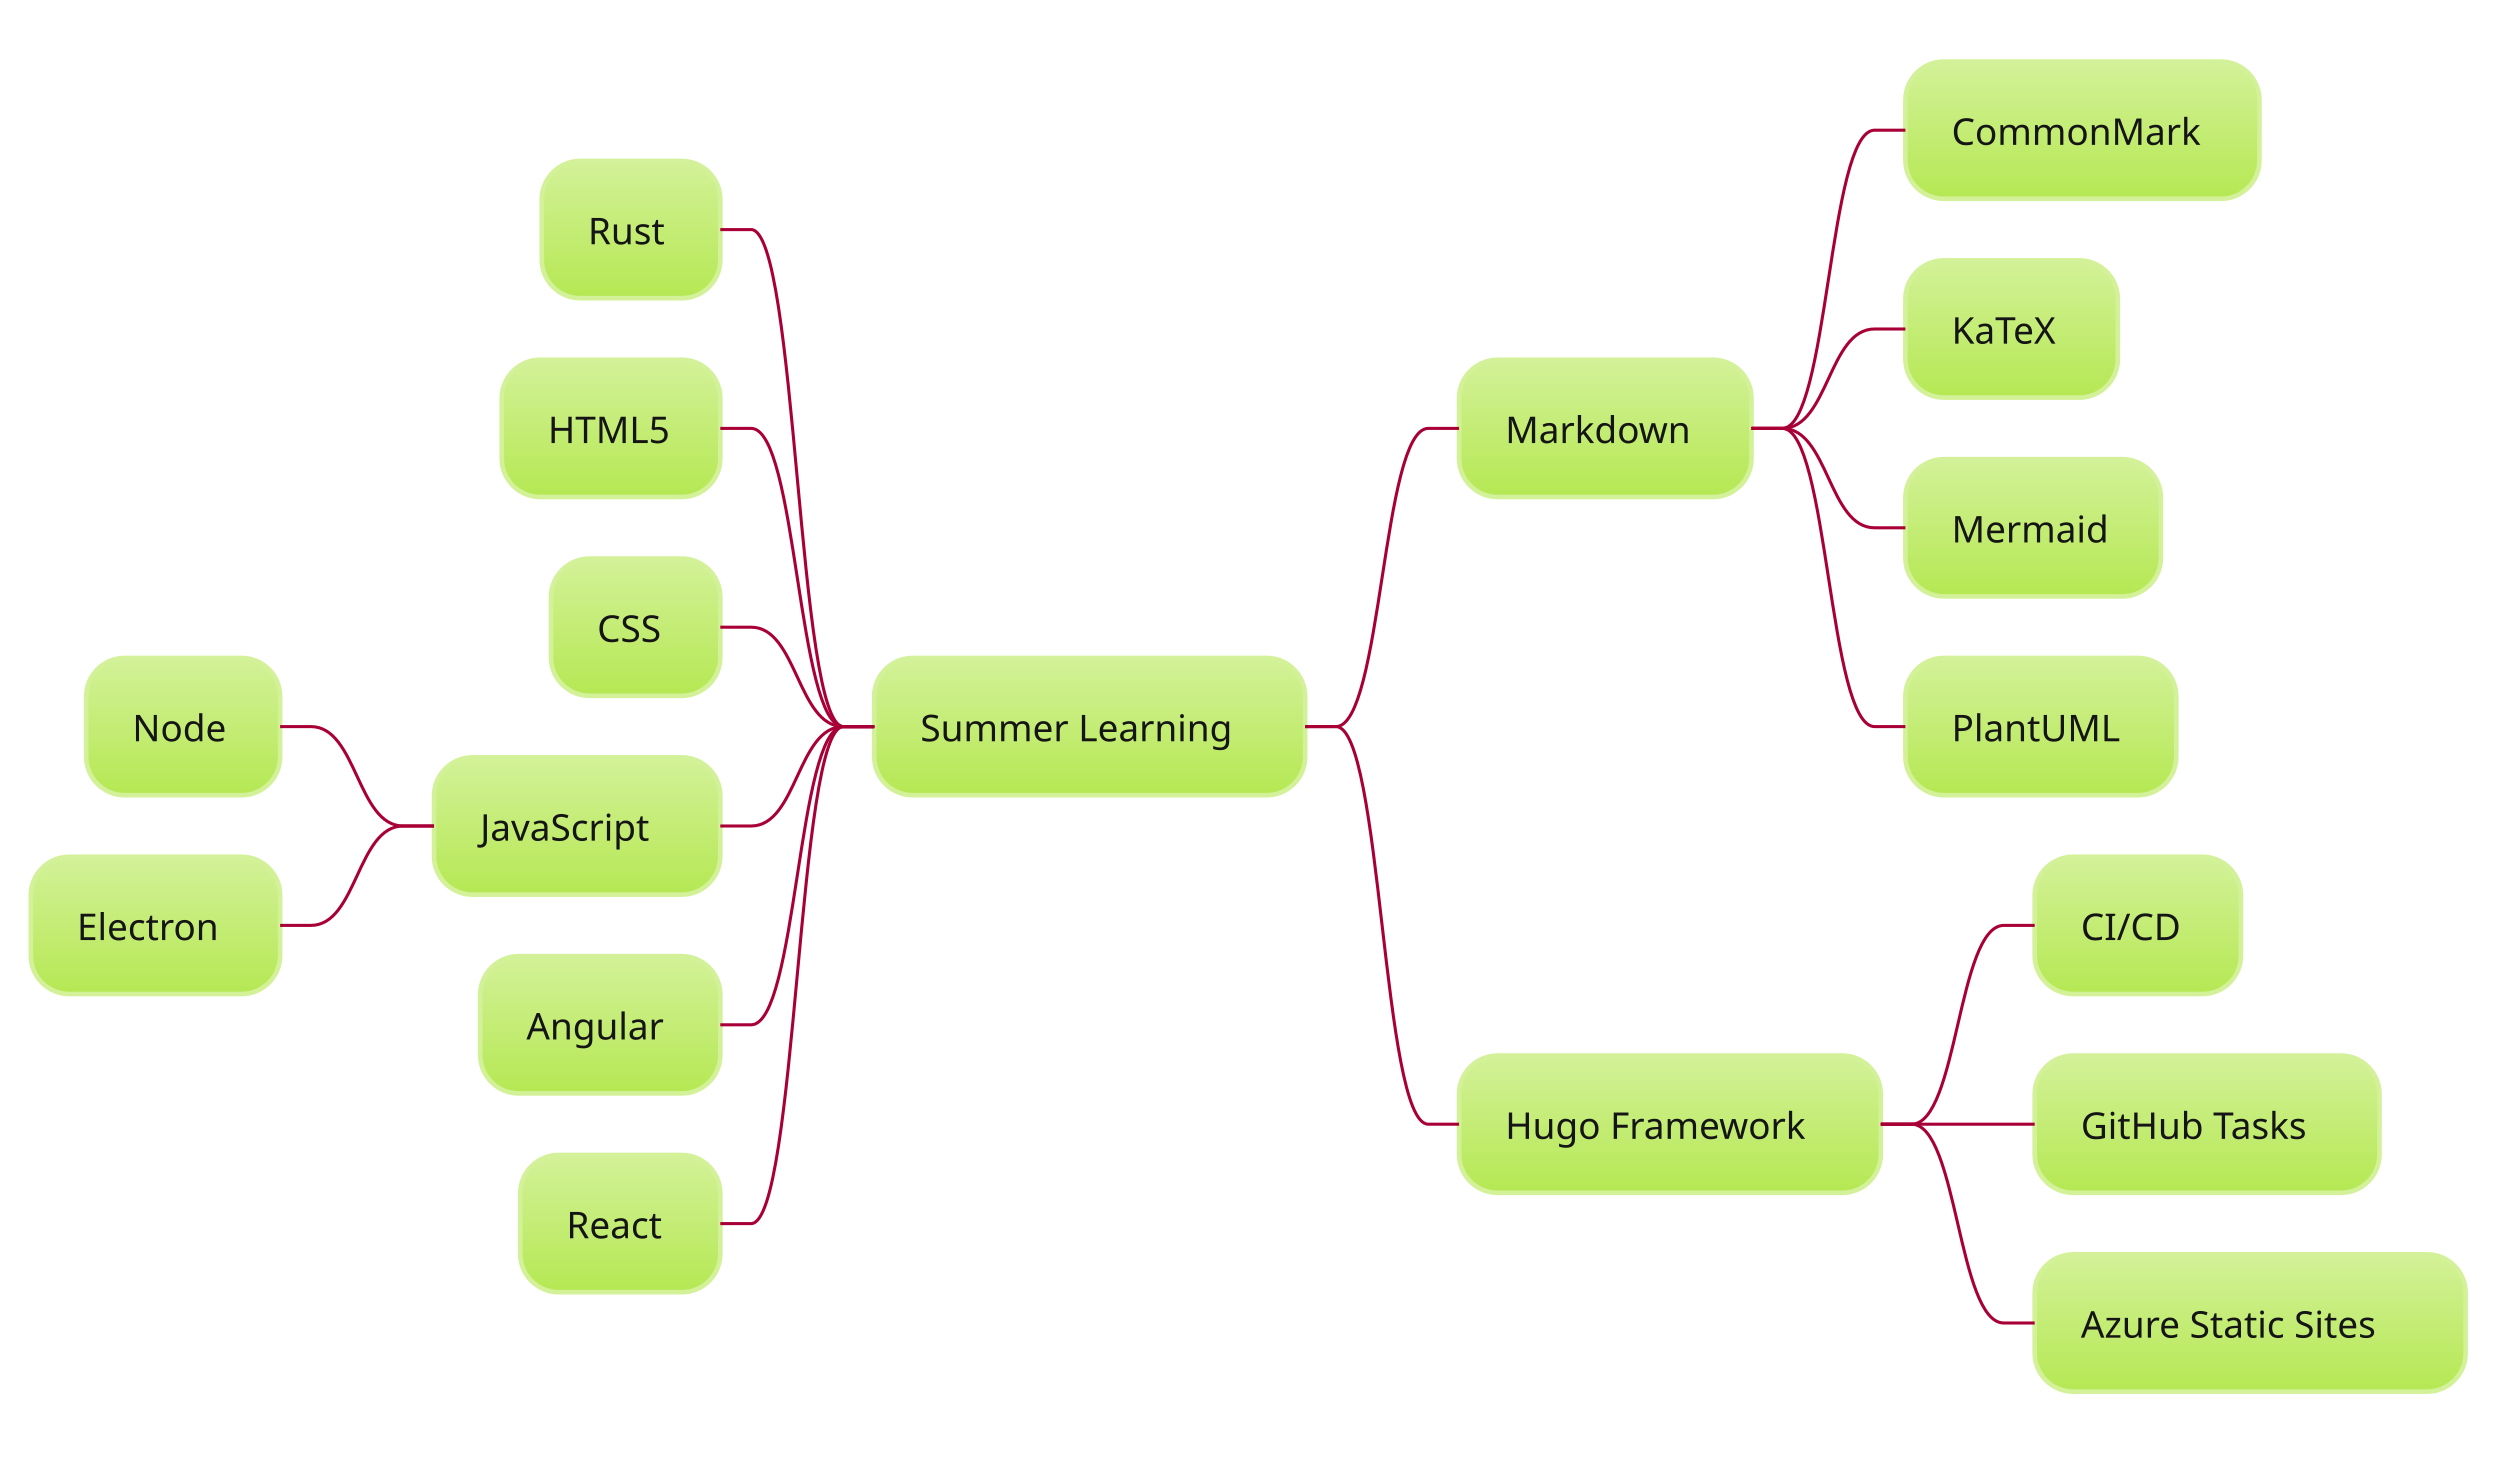
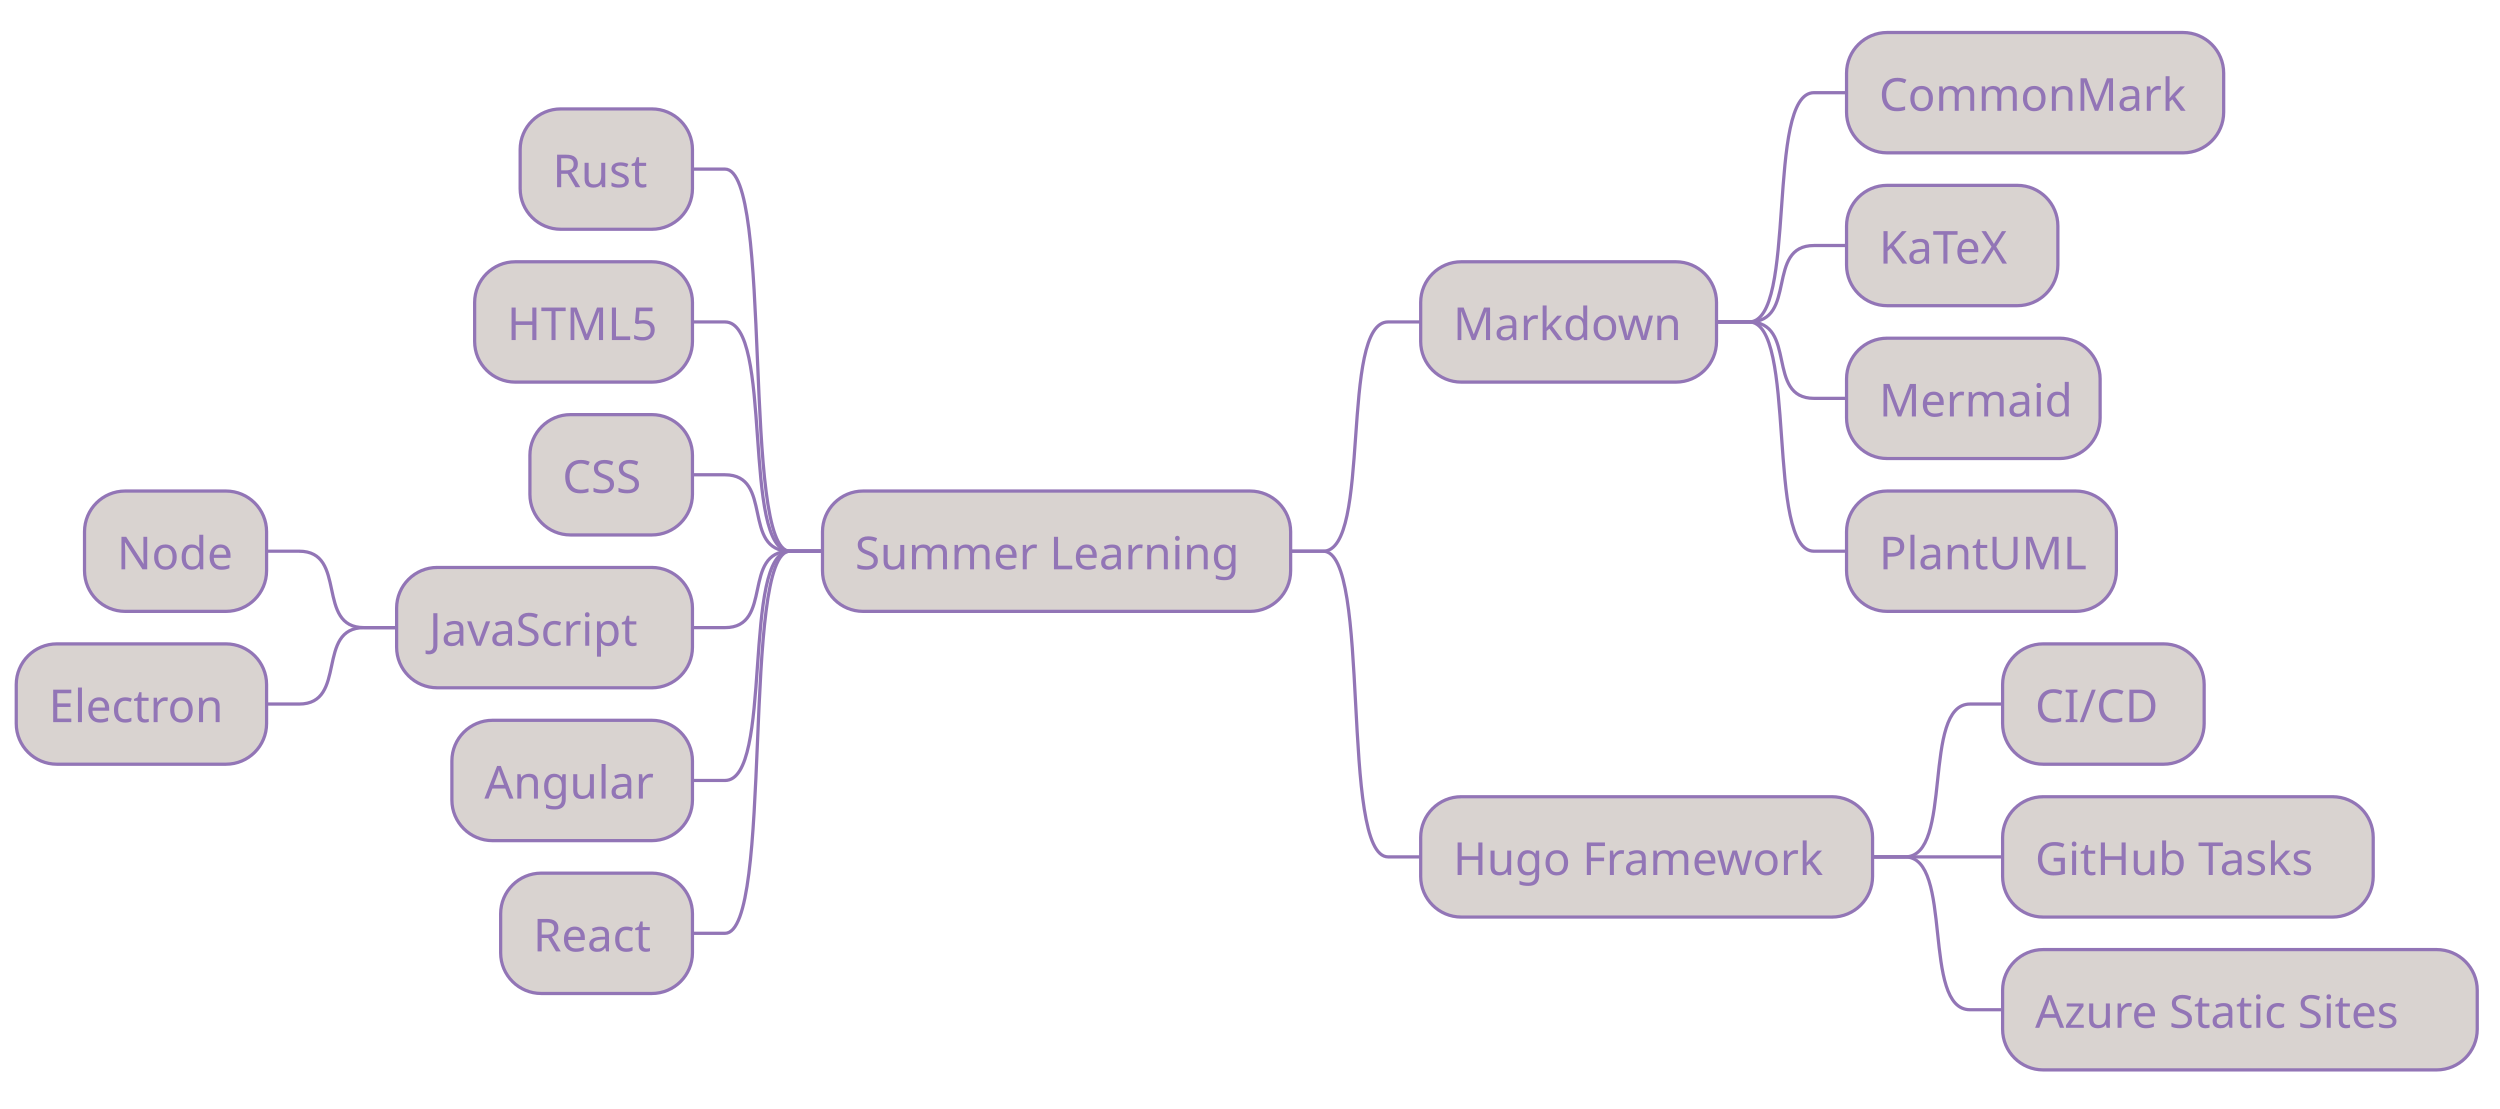
- <svg xmlns="http://www.w3.org/2000/svg" contentScriptType="application/ecmascript" contentStyleType="text/css" height="493.75px" preserveAspectRatio="none" style="width:846px;height:493px;background:#00000000;" version="1.1" viewBox="0 0 846 493" width="846.875px" zoomAndPan="magnify">
-   <defs>
-     <linearGradient id="gmkgwq8vk9t080" x1="50%" x2="50%" y1="0%" y2="100%">
-       <stop offset="0%" stop-color="#D3F198" />
-       <stop offset="100%" stop-color="#B5E853" />
-     </linearGradient>
-   </defs>
+ <svg xmlns="http://www.w3.org/2000/svg" contentScriptType="application/ecmascript" contentStyleType="text/css" height="341px" preserveAspectRatio="none" style="width:769px;height:341px;background:#D9D3D0;" version="1.1" viewBox="0 0 769 341" width="769px" zoomAndPan="magnify">
+   <defs />
  <g>
-     <rect fill="url(#gmkgwq8vk9t080)" height="46.442" rx="13.021" ry="13.021" style="stroke:#D3F198;stroke-width:1.562;" width="145.833" x="295.833" y="222.658" />
-     <text fill="#151515" font-family="Verdana" font-size="12.5" lengthAdjust="spacing" textLength="114.583" x="311.458" y="250.85">Summer Learning</text>
-     <rect fill="url(#gmkgwq8vk9t080)" height="46.442" rx="13.021" ry="13.021" style="stroke:#D3F198;stroke-width:1.562;" width="98.958" x="493.75" y="121.746" />
-     <text fill="#151515" font-family="Verdana" font-size="12.5" lengthAdjust="spacing" textLength="67.708" x="509.375" y="149.938">Markdown</text>
-     <rect fill="url(#gmkgwq8vk9t080)" height="46.442" rx="13.021" ry="13.021" style="stroke:#D3F198;stroke-width:1.562;" width="119.792" x="644.792" y="20.833" />
-     <text fill="#151515" font-family="Verdana" font-size="12.5" lengthAdjust="spacing" textLength="88.542" x="660.417" y="49.026">CommonMark</text>
-     <path d="M592.708,144.967 L603.125,144.967 C618.75,144.967 618.75,44.054 634.375,44.054 L644.792,44.054 " fill="none" style="stroke:#A80036;stroke-width:1.042;" />
-     <rect fill="url(#gmkgwq8vk9t080)" height="46.442" rx="13.021" ry="13.021" style="stroke:#D3F198;stroke-width:1.562;" width="71.875" x="644.792" y="88.108" />
-     <text fill="#151515" font-family="Verdana" font-size="12.5" lengthAdjust="spacing" textLength="40.625" x="660.417" y="116.3">KaTeX</text>
-     <path d="M592.708,144.967 L603.125,144.967 C618.75,144.967 618.75,111.329 634.375,111.329 L644.792,111.329 " fill="none" style="stroke:#A80036;stroke-width:1.042;" />
-     <rect fill="url(#gmkgwq8vk9t080)" height="46.442" rx="13.021" ry="13.021" style="stroke:#D3F198;stroke-width:1.562;" width="86.458" x="644.792" y="155.383" />
-     <text fill="#151515" font-family="Verdana" font-size="12.5" lengthAdjust="spacing" textLength="55.208" x="660.417" y="183.575">Mermaid</text>
-     <path d="M592.708,144.967 L603.125,144.967 C618.75,144.967 618.75,178.604 634.375,178.604 L644.792,178.604 " fill="none" style="stroke:#A80036;stroke-width:1.042;" />
-     <rect fill="url(#gmkgwq8vk9t080)" height="46.442" rx="13.021" ry="13.021" style="stroke:#D3F198;stroke-width:1.562;" width="91.667" x="644.792" y="222.658" />
-     <text fill="#151515" font-family="Verdana" font-size="12.5" lengthAdjust="spacing" textLength="60.417" x="660.417" y="250.85">PlantUML</text>
-     <path d="M592.708,144.967 L603.125,144.967 C618.75,144.967 618.75,245.879 634.375,245.879 L644.792,245.879 " fill="none" style="stroke:#A80036;stroke-width:1.042;" />
-     <path d="M441.667,245.879 L452.083,245.879 C467.708,245.879 467.708,144.967 483.333,144.967 L493.75,144.967 " fill="none" style="stroke:#A80036;stroke-width:1.042;" />
-     <rect fill="url(#gmkgwq8vk9t080)" height="46.442" rx="13.021" ry="13.021" style="stroke:#D3F198;stroke-width:1.562;" width="142.708" x="493.75" y="357.208" />
-     <text fill="#151515" font-family="Verdana" font-size="12.5" lengthAdjust="spacing" textLength="111.458" x="509.375" y="385.4">Hugo Framework</text>
-     <rect fill="url(#gmkgwq8vk9t080)" height="46.442" rx="13.021" ry="13.021" style="stroke:#D3F198;stroke-width:1.562;" width="69.792" x="688.542" y="289.933" />
-     <text fill="#151515" font-family="Verdana" font-size="12.5" lengthAdjust="spacing" textLength="38.542" x="704.167" y="318.125">CI/CD</text>
-     <path d="M636.458,380.429 L646.875,380.429 C662.5,380.429 662.5,313.154 678.125,313.154 L688.542,313.154 " fill="none" style="stroke:#A80036;stroke-width:1.042;" />
-     <rect fill="url(#gmkgwq8vk9t080)" height="46.442" rx="13.021" ry="13.021" style="stroke:#D3F198;stroke-width:1.562;" width="116.667" x="688.542" y="357.208" />
-     <text fill="#151515" font-family="Verdana" font-size="12.5" lengthAdjust="spacing" textLength="85.417" x="704.167" y="385.4">GitHub Tasks</text>
-     <path d="M636.458,380.429 L646.875,380.429 C662.5,380.429 662.5,380.429 678.125,380.429 L688.542,380.429 " fill="none" style="stroke:#A80036;stroke-width:1.042;" />
-     <rect fill="url(#gmkgwq8vk9t080)" height="46.442" rx="13.021" ry="13.021" style="stroke:#D3F198;stroke-width:1.562;" width="145.833" x="688.542" y="424.483" />
-     <text fill="#151515" font-family="Verdana" font-size="12.5" lengthAdjust="spacing" textLength="114.583" x="704.167" y="452.675">Azure Static Sites</text>
-     <path d="M636.458,380.429 L646.875,380.429 C662.5,380.429 662.5,447.704 678.125,447.704 L688.542,447.704 " fill="none" style="stroke:#A80036;stroke-width:1.042;" />
-     <path d="M441.667,245.879 L452.083,245.879 C467.708,245.879 467.708,380.429 483.333,380.429 L493.75,380.429 " fill="none" style="stroke:#A80036;stroke-width:1.042;" />
-     <rect fill="url(#gmkgwq8vk9t080)" height="46.442" rx="13.021" ry="13.021" style="stroke:#D3F198;stroke-width:1.562;" width="60.417" x="183.333" y="54.471" />
-     <text fill="#151515" font-family="Verdana" font-size="12.5" lengthAdjust="spacing" textLength="29.167" x="198.958" y="82.663">Rust</text>
-     <path d="M295.833,245.879 L285.417,245.879 C269.792,245.879 269.792,77.692 254.167,77.692 L243.75,77.692 " fill="none" style="stroke:#A80036;stroke-width:1.042;" />
-     <rect fill="url(#gmkgwq8vk9t080)" height="46.442" rx="13.021" ry="13.021" style="stroke:#D3F198;stroke-width:1.562;" width="73.958" x="169.792" y="121.746" />
-     <text fill="#151515" font-family="Verdana" font-size="12.5" lengthAdjust="spacing" textLength="42.708" x="185.417" y="149.938">HTML5</text>
-     <path d="M295.833,245.879 L285.417,245.879 C269.792,245.879 269.792,144.967 254.167,144.967 L243.75,144.967 " fill="none" style="stroke:#A80036;stroke-width:1.042;" />
-     <rect fill="url(#gmkgwq8vk9t080)" height="46.442" rx="13.021" ry="13.021" style="stroke:#D3F198;stroke-width:1.562;" width="57.292" x="186.458" y="189.021" />
-     <text fill="#151515" font-family="Verdana" font-size="12.5" lengthAdjust="spacing" textLength="26.042" x="202.083" y="217.213">CSS</text>
-     <path d="M295.833,245.879 L285.417,245.879 C269.792,245.879 269.792,212.242 254.167,212.242 L243.75,212.242 " fill="none" style="stroke:#A80036;stroke-width:1.042;" />
-     <rect fill="url(#gmkgwq8vk9t080)" height="46.442" rx="13.021" ry="13.021" style="stroke:#D3F198;stroke-width:1.562;" width="96.875" x="146.875" y="256.296" />
-     <text fill="#151515" font-family="Verdana" font-size="12.5" lengthAdjust="spacing" textLength="65.625" x="162.5" y="284.488">JavaScript</text>
-     <rect fill="url(#gmkgwq8vk9t080)" height="46.442" rx="13.021" ry="13.021" style="stroke:#D3F198;stroke-width:1.562;" width="65.625" x="29.167" y="222.658" />
-     <text fill="#151515" font-family="Verdana" font-size="12.5" lengthAdjust="spacing" textLength="34.375" x="44.792" y="250.85">Node</text>
-     <path d="M146.875,279.517 L136.458,279.517 C120.833,279.517 120.833,245.879 105.208,245.879 L94.792,245.879 " fill="none" style="stroke:#A80036;stroke-width:1.042;" />
-     <rect fill="url(#gmkgwq8vk9t080)" height="46.442" rx="13.021" ry="13.021" style="stroke:#D3F198;stroke-width:1.562;" width="84.375" x="10.417" y="289.933" />
-     <text fill="#151515" font-family="Verdana" font-size="12.5" lengthAdjust="spacing" textLength="53.125" x="26.042" y="318.125">Electron</text>
-     <path d="M146.875,279.517 L136.458,279.517 C120.833,279.517 120.833,313.154 105.208,313.154 L94.792,313.154 " fill="none" style="stroke:#A80036;stroke-width:1.042;" />
-     <path d="M295.833,245.879 L285.417,245.879 C269.792,245.879 269.792,279.517 254.167,279.517 L243.75,279.517 " fill="none" style="stroke:#A80036;stroke-width:1.042;" />
-     <rect fill="url(#gmkgwq8vk9t080)" height="46.442" rx="13.021" ry="13.021" style="stroke:#D3F198;stroke-width:1.562;" width="81.25" x="162.5" y="323.571" />
-     <text fill="#151515" font-family="Verdana" font-size="12.5" lengthAdjust="spacing" textLength="50" x="178.125" y="351.763">Angular</text>
-     <path d="M295.833,245.879 L285.417,245.879 C269.792,245.879 269.792,346.792 254.167,346.792 L243.75,346.792 " fill="none" style="stroke:#A80036;stroke-width:1.042;" />
-     <rect fill="url(#gmkgwq8vk9t080)" height="46.442" rx="13.021" ry="13.021" style="stroke:#D3F198;stroke-width:1.562;" width="67.708" x="176.042" y="390.846" />
-     <text fill="#151515" font-family="Verdana" font-size="12.5" lengthAdjust="spacing" textLength="36.458" x="191.667" y="419.038">React</text>
-     <path d="M295.833,245.879 L285.417,245.879 C269.792,245.879 269.792,414.067 254.167,414.067 L243.75,414.067 " fill="none" style="stroke:#A80036;stroke-width:1.042;" />
+     <rect fill="#D9D3D0" height="37.015" rx="12.5" ry="12.5" style="stroke:#9275B6;stroke-width:1.0;" width="144" x="253" y="151.044" />
+     <text fill="#9275B6" font-family="Verdana" font-size="14" lengthAdjust="spacing" textLength="124" x="263" y="175.119">Summer Learning</text>
+     <rect fill="#D9D3D0" height="37.015" rx="12.5" ry="12.5" style="stroke:#9275B6;stroke-width:1.0;" width="91" x="437" y="80.522" />
+     <text fill="#9275B6" font-family="Verdana" font-size="14" lengthAdjust="spacing" textLength="71" x="447" y="104.597">Markdown</text>
+     <rect fill="#D9D3D0" height="37.015" rx="12.5" ry="12.5" style="stroke:#9275B6;stroke-width:1.0;" width="116" x="568" y="10" />
+     <text fill="#9275B6" font-family="Verdana" font-size="14" lengthAdjust="spacing" textLength="96" x="578" y="34.075">CommonMark</text>
+     <path d="M528,99.029 L538,99.029 C553,99.029 543,28.507 558,28.507 L568,28.507 " fill="none" style="stroke:#9275B6;stroke-width:1.0;" />
+     <rect fill="#D9D3D0" height="37.015" rx="12.5" ry="12.5" style="stroke:#9275B6;stroke-width:1.0;" width="65" x="568" y="57.015" />
+     <text fill="#9275B6" font-family="Verdana" font-size="14" lengthAdjust="spacing" textLength="45" x="578" y="81.09">KaTeX</text>
+     <path d="M528,99.029 L538,99.029 C553,99.029 543,75.522 558,75.522 L568,75.522 " fill="none" style="stroke:#9275B6;stroke-width:1.0;" />
+     <rect fill="#D9D3D0" height="37.015" rx="12.5" ry="12.5" style="stroke:#9275B6;stroke-width:1.0;" width="78" x="568" y="104.029" />
+     <text fill="#9275B6" font-family="Verdana" font-size="14" lengthAdjust="spacing" textLength="58" x="578" y="128.105">Mermaid</text>
+     <path d="M528,99.029 L538,99.029 C553,99.029 543,122.537 558,122.537 L568,122.537 " fill="none" style="stroke:#9275B6;stroke-width:1.0;" />
+     <rect fill="#D9D3D0" height="37.015" rx="12.5" ry="12.5" style="stroke:#9275B6;stroke-width:1.0;" width="83" x="568" y="151.044" />
+     <text fill="#9275B6" font-family="Verdana" font-size="14" lengthAdjust="spacing" textLength="63" x="578" y="175.119">PlantUML</text>
+     <path d="M528,99.029 L538,99.029 C553,99.029 543,169.551 558,169.551 L568,169.551 " fill="none" style="stroke:#9275B6;stroke-width:1.0;" />
+     <path d="M397,169.551 L407,169.551 C422,169.551 412,99.029 427,99.029 L437,99.029 " fill="none" style="stroke:#9275B6;stroke-width:1.0;" />
+     <rect fill="#D9D3D0" height="37.015" rx="12.5" ry="12.5" style="stroke:#9275B6;stroke-width:1.0;" width="139" x="437" y="245.073" />
+     <text fill="#9275B6" font-family="Verdana" font-size="14" lengthAdjust="spacing" textLength="119" x="447" y="269.148">Hugo Framework</text>
+     <rect fill="#D9D3D0" height="37.015" rx="12.5" ry="12.5" style="stroke:#9275B6;stroke-width:1.0;" width="62" x="616" y="198.059" />
+     <text fill="#9275B6" font-family="Verdana" font-size="14" lengthAdjust="spacing" textLength="42" x="626" y="222.134">CI/CD</text>
+     <path d="M576,263.581 L586,263.581 C601,263.581 591,216.566 606,216.566 L616,216.566 " fill="none" style="stroke:#9275B6;stroke-width:1.0;" />
+     <rect fill="#D9D3D0" height="37.015" rx="12.5" ry="12.5" style="stroke:#9275B6;stroke-width:1.0;" width="114" x="616" y="245.073" />
+     <text fill="#9275B6" font-family="Verdana" font-size="14" lengthAdjust="spacing" textLength="94" x="626" y="269.148">GitHub Tasks</text>
+     <path d="M576,263.581 L586,263.581 C601,263.581 591,263.581 606,263.581 L616,263.581 " fill="none" style="stroke:#9275B6;stroke-width:1.0;" />
+     <rect fill="#D9D3D0" height="37.015" rx="12.5" ry="12.5" style="stroke:#9275B6;stroke-width:1.0;" width="146" x="616" y="292.088" />
+     <text fill="#9275B6" font-family="Verdana" font-size="14" lengthAdjust="spacing" textLength="126" x="626" y="316.163">Azure Static Sites</text>
+     <path d="M576,263.581 L586,263.581 C601,263.581 591,310.595 606,310.595 L616,310.595 " fill="none" style="stroke:#9275B6;stroke-width:1.0;" />
+     <path d="M397,169.551 L407,169.551 C422,169.551 412,263.581 427,263.581 L437,263.581 " fill="none" style="stroke:#9275B6;stroke-width:1.0;" />
+     <rect fill="#D9D3D0" height="37.015" rx="12.5" ry="12.5" style="stroke:#9275B6;stroke-width:1.0;" width="53" x="160" y="33.507" />
+     <text fill="#9275B6" font-family="Verdana" font-size="14" lengthAdjust="spacing" textLength="33" x="170" y="57.583">Rust</text>
+     <path d="M253,169.551 L243,169.551 C228,169.551 238,52.015 223,52.015 L213,52.015 " fill="none" style="stroke:#9275B6;stroke-width:1.0;" />
+     <rect fill="#D9D3D0" height="37.015" rx="12.5" ry="12.5" style="stroke:#9275B6;stroke-width:1.0;" width="67" x="146" y="80.522" />
+     <text fill="#9275B6" font-family="Verdana" font-size="14" lengthAdjust="spacing" textLength="47" x="156" y="104.597">HTML5</text>
+     <path d="M253,169.551 L243,169.551 C228,169.551 238,99.029 223,99.029 L213,99.029 " fill="none" style="stroke:#9275B6;stroke-width:1.0;" />
+     <rect fill="#D9D3D0" height="37.015" rx="12.5" ry="12.5" style="stroke:#9275B6;stroke-width:1.0;" width="50" x="163" y="127.537" />
+     <text fill="#9275B6" font-family="Verdana" font-size="14" lengthAdjust="spacing" textLength="30" x="173" y="151.612">CSS</text>
+     <path d="M253,169.551 L243,169.551 C228,169.551 238,146.044 223,146.044 L213,146.044 " fill="none" style="stroke:#9275B6;stroke-width:1.0;" />
+     <rect fill="#D9D3D0" height="37.015" rx="12.5" ry="12.5" style="stroke:#9275B6;stroke-width:1.0;" width="91" x="122" y="174.551" />
+     <text fill="#9275B6" font-family="Verdana" font-size="14" lengthAdjust="spacing" textLength="71" x="132" y="198.626">JavaScript</text>
+     <rect fill="#D9D3D0" height="37.015" rx="12.5" ry="12.5" style="stroke:#9275B6;stroke-width:1.0;" width="56" x="26" y="151.044" />
+     <text fill="#9275B6" font-family="Verdana" font-size="14" lengthAdjust="spacing" textLength="36" x="36" y="175.119">Node</text>
+     <path d="M122,193.059 L112,193.059 C97,193.059 107,169.551 92,169.551 L82,169.551 " fill="none" style="stroke:#9275B6;stroke-width:1.0;" />
+     <rect fill="#D9D3D0" height="37.015" rx="12.5" ry="12.5" style="stroke:#9275B6;stroke-width:1.0;" width="77" x="5" y="198.059" />
+     <text fill="#9275B6" font-family="Verdana" font-size="14" lengthAdjust="spacing" textLength="57" x="15" y="222.134">Electron</text>
+     <path d="M122,193.059 L112,193.059 C97,193.059 107,216.566 92,216.566 L82,216.566 " fill="none" style="stroke:#9275B6;stroke-width:1.0;" />
+     <path d="M253,169.551 L243,169.551 C228,169.551 238,193.059 223,193.059 L213,193.059 " fill="none" style="stroke:#9275B6;stroke-width:1.0;" />
+     <rect fill="#D9D3D0" height="37.015" rx="12.5" ry="12.5" style="stroke:#9275B6;stroke-width:1.0;" width="74" x="139" y="221.566" />
+     <text fill="#9275B6" font-family="Verdana" font-size="14" lengthAdjust="spacing" textLength="54" x="149" y="245.641">Angular</text>
+     <path d="M253,169.551 L243,169.551 C228,169.551 238,240.073 223,240.073 L213,240.073 " fill="none" style="stroke:#9275B6;stroke-width:1.0;" />
+     <rect fill="#D9D3D0" height="37.015" rx="12.5" ry="12.5" style="stroke:#9275B6;stroke-width:1.0;" width="59" x="154" y="268.581" />
+     <text fill="#9275B6" font-family="Verdana" font-size="14" lengthAdjust="spacing" textLength="39" x="164" y="292.656">React</text>
+     <path d="M253,169.551 L243,169.551 C228,169.551 238,287.088 223,287.088 L213,287.088 " fill="none" style="stroke:#9275B6;stroke-width:1.0;" />
  </g>
</svg>
